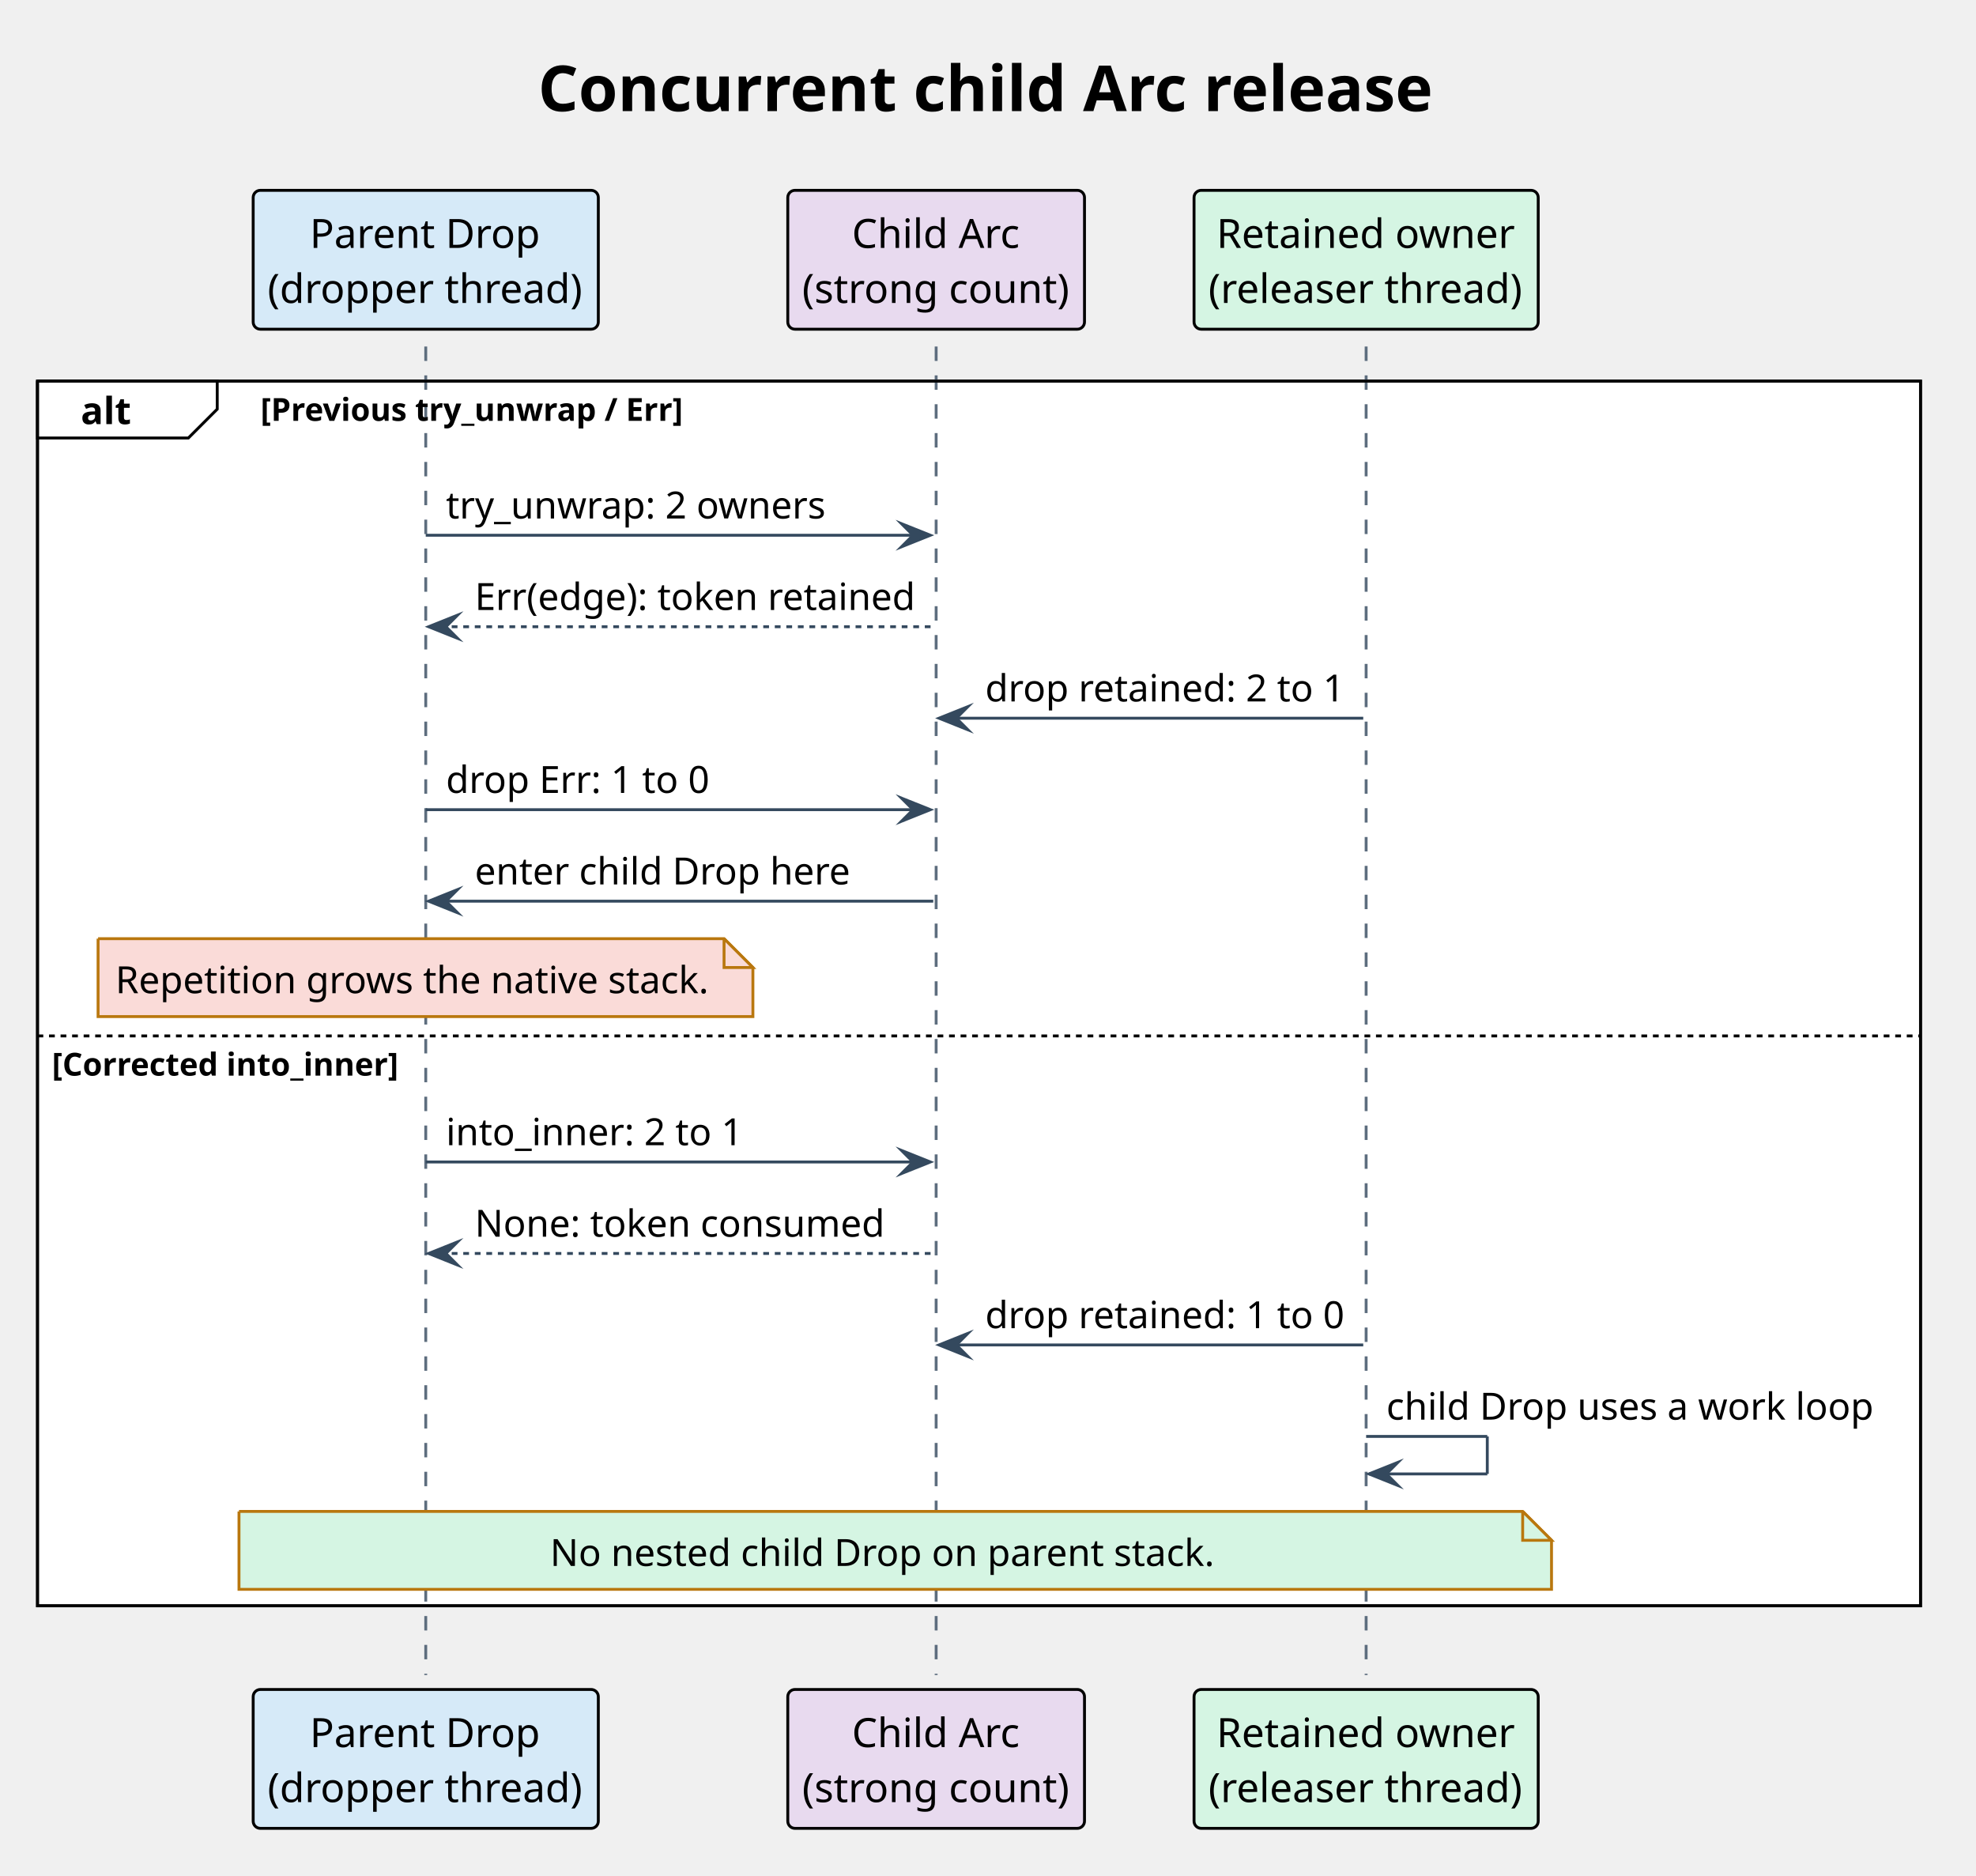
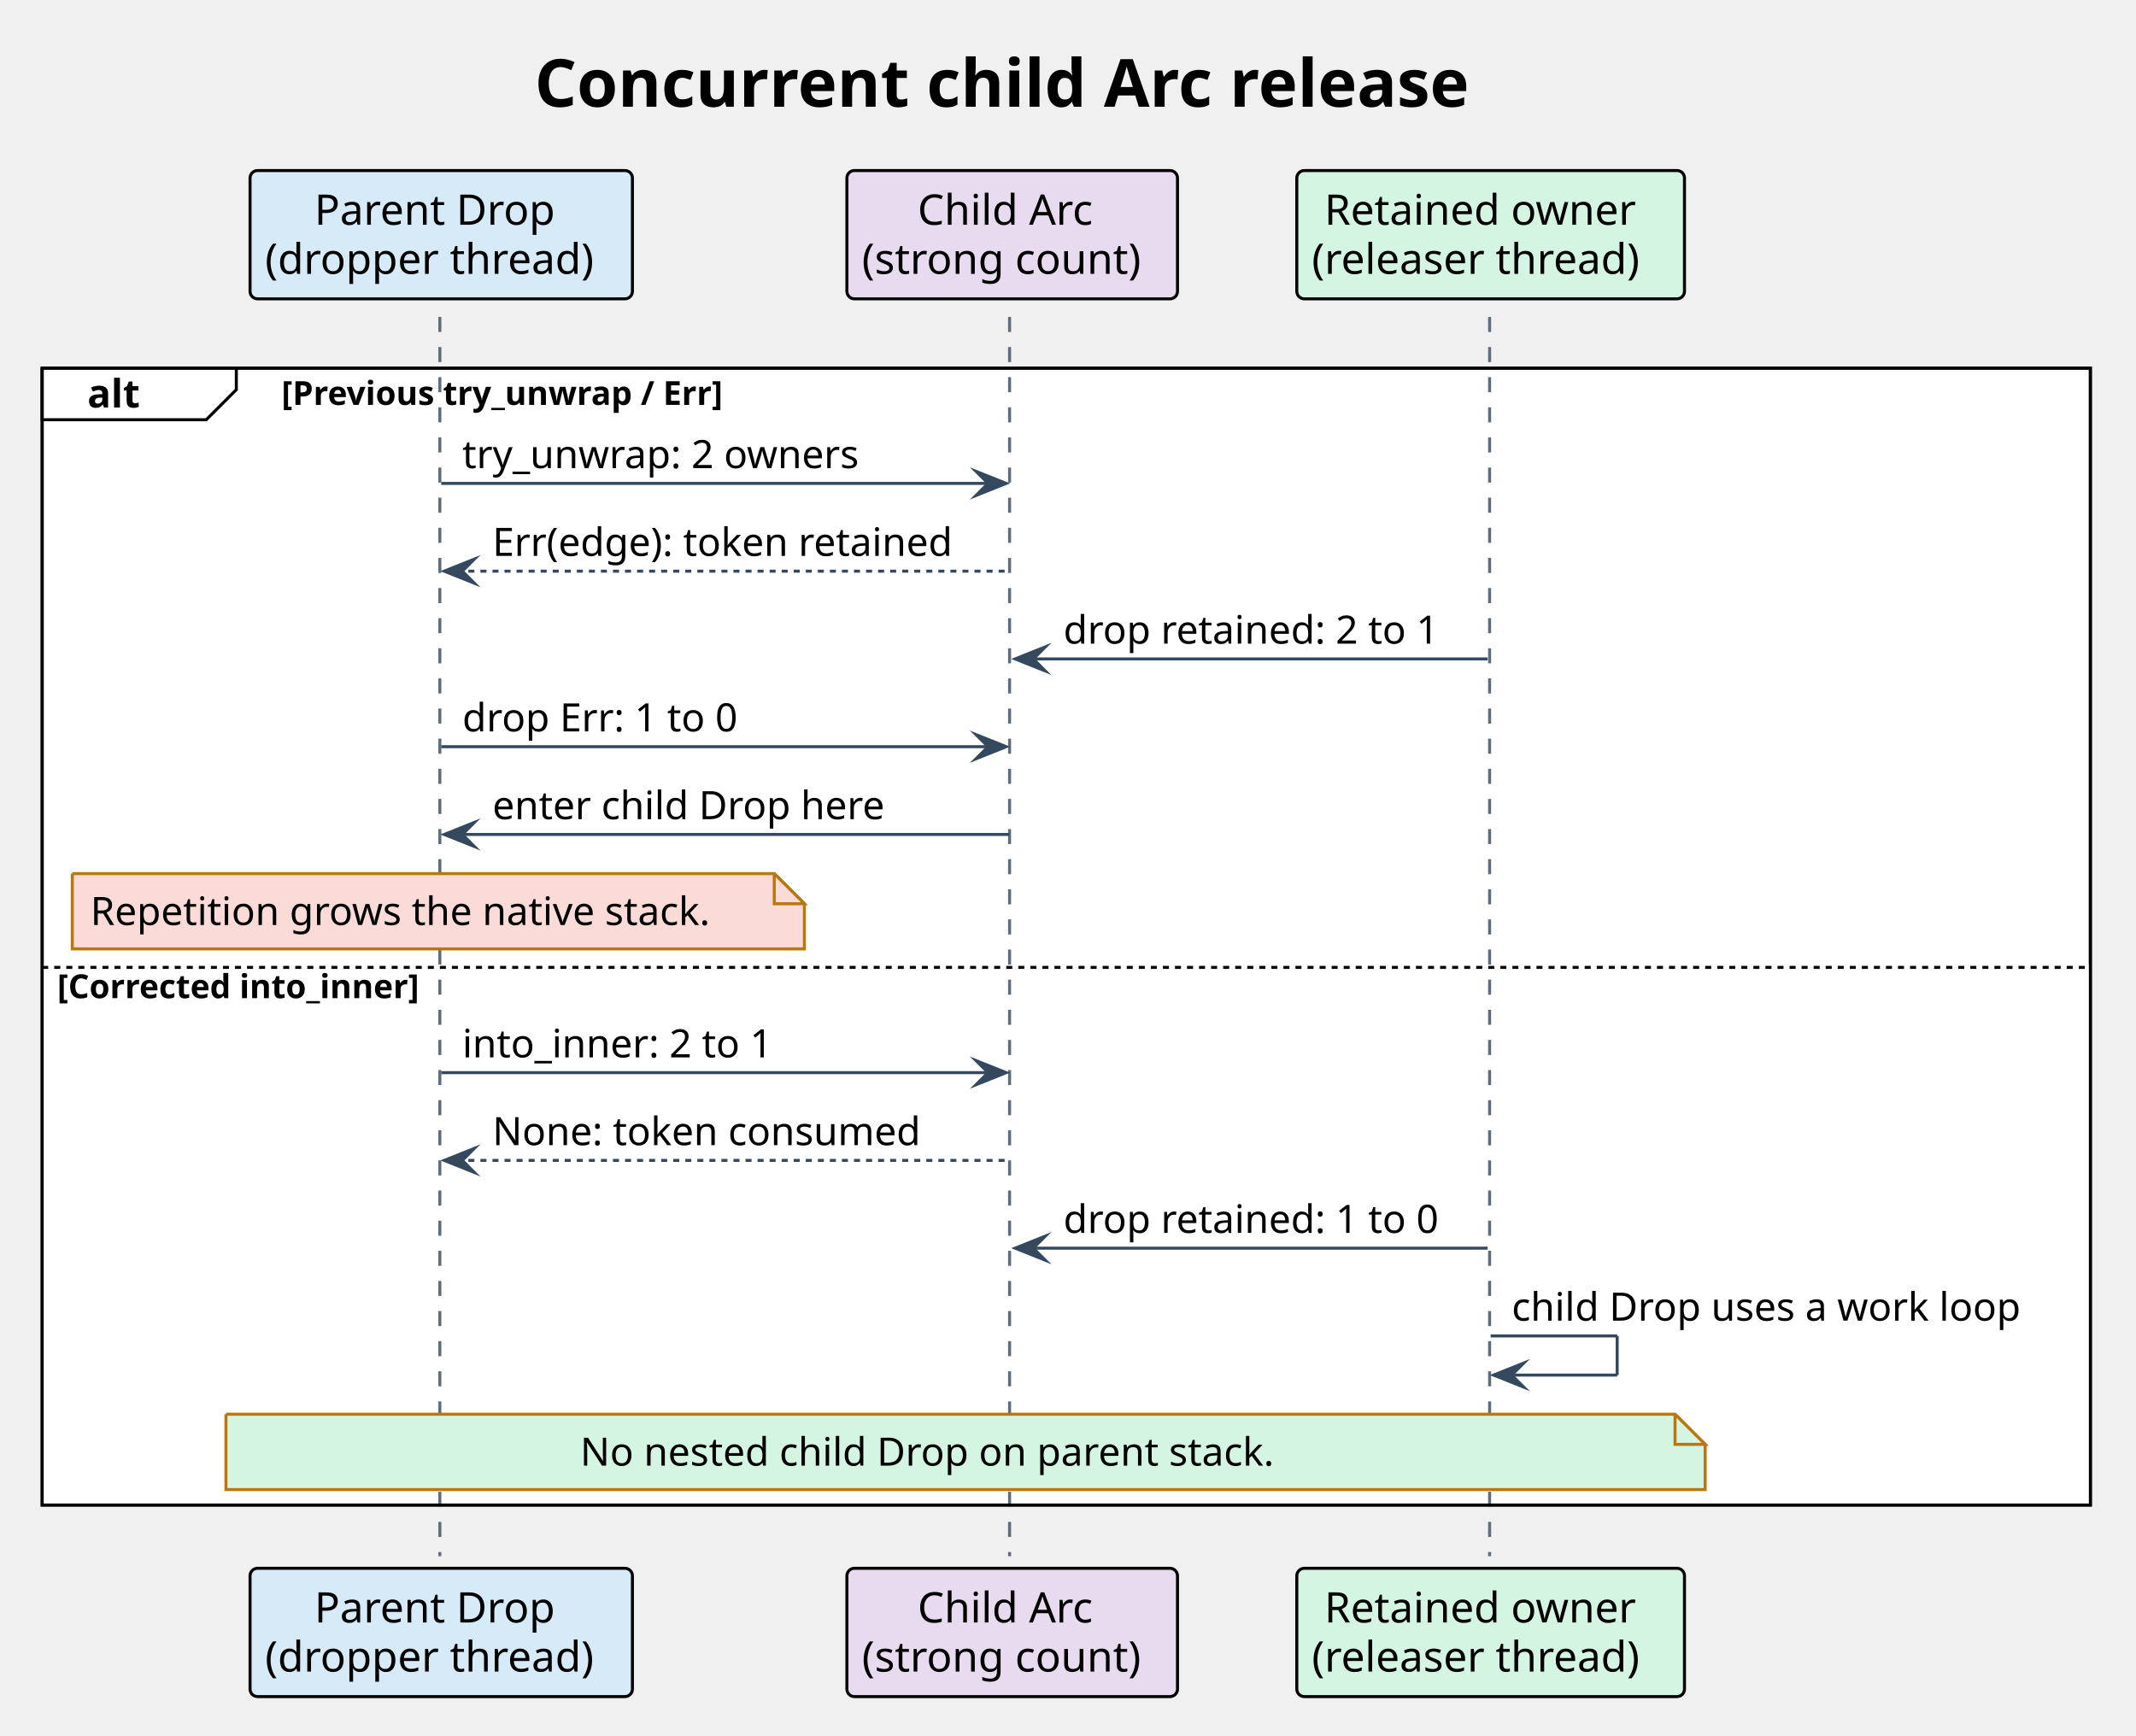
- <svg xmlns="http://www.w3.org/2000/svg" version="1.1" data-diagram-type="SEQUENCE" style="width:685px;height:650px;background:#FFFFFF;" width="685px" height="650px" viewBox="0 0 685 650" zoomAndPan="magnify" preserveAspectRatio="none" contentStyleType="text/css">
+ <svg xmlns="http://www.w3.org/2000/svg" contentStyleType="text/css" data-diagram-type="SEQUENCE" height="576px" preserveAspectRatio="none" style="width:709px;height:576px;background:#FFFFFF;" version="1.1" viewBox="0 0 709 576" width="709px" zoomAndPan="magnify">
  <defs />
-   <g font-family="sans-serif" lengthAdjust="spacing">
+   <g>
    <g class="title" data-source-line="9">
-       <text x="186.507" y="38.518" fill="#000" font-size="22" textLength="310.751" font-weight="700" font-family="Verdana">Concurrent child Arc release</text>
+       <text fill="#000000" font-family="Verdana" font-size="22" font-weight="700" lengthAdjust="spacing" textLength="352.945" x="177.453" y="35.421">Concurrent child Arc release</text>
    </g>
-     <rect x="13" y="132.1" width="652.765" height="424.454" fill="#FFF" style="stroke:#FFF;stroke-width:1;" />
-     <rect x="13" y="132.1" width="652.765" height="424.454" fill="none" style="stroke:#000;stroke-width:1;" />
-     <g>
-       <rect x="144.09" y="120.1" width="8" height="460.454" fill="#000" fill-opacity="0" />
-       <line x1="147.59" y1="120.1" x2="147.59" y2="580.554" style="stroke:#5D6D7E;stroke-width:1;stroke-dasharray:5,5;" />
+     <rect fill="#FFFFFF" height="377.398" style="stroke:#000000;stroke-width:1;" width="679.852" x="14" y="122.203" />
+     <rect fill="#FFFFFF" height="179.469" style="stroke:none;stroke-width:1;" width="679.852" x="14" y="320.133" />
+     <g class="participant-lifeline" data-entity-uid="part1" data-qualified-name="Parent" data-source-line="11" id="part1-lifeline">
+       <g>
+         <rect fill="#000000" fill-opacity="0" height="411.398" width="8" x="142.461" y="105.203" />
+         <line style="stroke:#5D6D7E;stroke-width:1;stroke-dasharray:5,5;" x1="146" x2="146" y1="105.203" y2="516.602" />
+       </g>
    </g>
-     <g>
-       <rect x="321.022" y="120.1" width="8" height="460.454" fill="#000" fill-opacity="0" />
-       <line x1="324.522" y1="120.1" x2="324.522" y2="580.554" style="stroke:#5D6D7E;stroke-width:1;stroke-dasharray:5,5;" />
+     <g class="participant-lifeline" data-entity-uid="part2" data-qualified-name="Child" data-source-line="12" id="part2-lifeline">
+       <g>
+         <rect fill="#000000" fill-opacity="0" height="411.398" width="8" x="331.976" y="105.203" />
+         <line style="stroke:#5D6D7E;stroke-width:1;stroke-dasharray:5,5;" x1="335.108" x2="335.108" y1="105.203" y2="516.602" />
+       </g>
    </g>
-     <g>
-       <rect x="470.082" y="120.1" width="8" height="460.454" fill="#000" fill-opacity="0" />
-       <line x1="473.582" y1="120.1" x2="473.582" y2="580.554" style="stroke:#5D6D7E;stroke-width:1;stroke-dasharray:5,5;" />
+     <g class="participant-lifeline" data-entity-uid="part3" data-qualified-name="Holder" data-source-line="13" id="part3-lifeline">
+       <g>
+         <rect fill="#000000" fill-opacity="0" height="411.398" width="8" x="490.788" y="105.203" />
+         <line style="stroke:#5D6D7E;stroke-width:1;stroke-dasharray:5,5;" x1="494.445" x2="494.445" y1="105.203" y2="516.602" />
+       </g>
    </g>
-     <rect x="87.766" y="65.964" width="119.648" height="48.136" fill="#D6EAF8" style="stroke:#000;stroke-width:1;" rx="2.5" ry="2.5" />
-     <text x="107.375" y="85.93" fill="#000" font-size="14" textLength="80.43" font-family="Verdana">Parent Drop</text>
-     <text x="92.766" y="104.998" fill="#000" font-size="14" textLength="109.648" font-family="Verdana">(dropper thread)</text>
-     <rect x="273.091" y="65.964" width="102.862" height="48.136" fill="#E8DAEF" style="stroke:#000;stroke-width:1;" rx="2.5" ry="2.5" />
-     <text x="295.311" y="85.93" fill="#000" font-size="14" textLength="58.422" font-family="Verdana">Child Arc</text>
-     <text x="278.091" y="104.998" fill="#000" font-size="14" textLength="92.862" font-family="Verdana">(strong count)</text>
-     <rect x="413.927" y="65.964" width="119.312" height="48.136" fill="#D5F5E3" style="stroke:#000;stroke-width:1;" rx="2.5" ry="2.5" />
-     <text x="421.72" y="85.93" fill="#000" font-size="14" textLength="103.726" font-family="Verdana">Retained owner</text>
-     <text x="418.927" y="104.998" fill="#000" font-size="14" textLength="109.312" font-family="Verdana">(releaser thread)</text>
-     <rect x="87.766" y="585.554" width="119.648" height="48.136" fill="#D6EAF8" style="stroke:#000;stroke-width:1;" rx="2.5" ry="2.5" />
-     <text x="107.375" y="605.52" fill="#000" font-size="14" textLength="80.43" font-family="Verdana">Parent Drop</text>
-     <text x="92.766" y="624.588" fill="#000" font-size="14" textLength="109.648" font-family="Verdana">(dropper thread)</text>
-     <rect x="273.091" y="585.554" width="102.862" height="48.136" fill="#E8DAEF" style="stroke:#000;stroke-width:1;" rx="2.5" ry="2.5" />
-     <text x="295.311" y="605.52" fill="#000" font-size="14" textLength="58.422" font-family="Verdana">Child Arc</text>
-     <text x="278.091" y="624.588" fill="#000" font-size="14" textLength="92.862" font-family="Verdana">(strong count)</text>
-     <rect x="413.927" y="585.554" width="119.312" height="48.136" fill="#D5F5E3" style="stroke:#000;stroke-width:1;" rx="2.5" ry="2.5" />
-     <text x="421.72" y="605.52" fill="#000" font-size="14" textLength="103.726" font-family="Verdana">Retained owner</text>
-     <text x="418.927" y="624.588" fill="#000" font-size="14" textLength="109.312" font-family="Verdana">(releaser thread)</text>
-     <path d="M13,132.1 L75.303,132.1 L75.303,141.806 L65.303,151.806 L13,151.806 L13,132.1" style="stroke:#000;stroke-width:1;" fill="#FFF" />
-     <rect x="13" y="132.1" width="652.765" height="424.454" fill="none" style="stroke:#000;stroke-width:1;" />
-     <text x="28" y="146.997" fill="#000" font-size="13" textLength="17.303" font-weight="700" font-family="Verdana">alt</text>
-     <text x="90.303" y="145.859" fill="#000" font-size="11" textLength="146.519" font-weight="700" font-family="Verdana">[Previous try_unwrap / Err]</text>
-     <polygon points="312.522,181.512,322.522,185.512,312.522,189.512,316.522,185.512" fill="#34495E" style="stroke:#34495E;stroke-width:1;stroke-linejoin:miter;stroke-miterlimit:10;" />
-     <line x1="147.59" y1="185.512" x2="318.522" y2="185.512" style="stroke:#34495E;stroke-width:1;" />
-     <text x="154.59" y="179.703" fill="#000" font-size="13" textLength="132.132" font-family="Verdana">try_unwrap: 2 owners</text>
-     <polygon points="158.59,213.218,148.59,217.218,158.59,221.218,154.59,217.218" fill="#34495E" style="stroke:#34495E;stroke-width:1;stroke-linejoin:miter;stroke-miterlimit:10;" />
-     <line x1="152.59" y1="217.218" x2="323.522" y2="217.218" style="stroke:#34495E;stroke-width:1;stroke-dasharray:2,2;" />
-     <text x="164.59" y="211.409" fill="#000" font-size="13" textLength="152.932" font-family="Verdana">Err(edge): token retained</text>
-     <polygon points="335.522,244.924,325.522,248.924,335.522,252.924,331.522,248.924" fill="#34495E" style="stroke:#34495E;stroke-width:1;stroke-linejoin:miter;stroke-miterlimit:10;" />
-     <line x1="329.522" y1="248.924" x2="472.582" y2="248.924" style="stroke:#34495E;stroke-width:1;" />
-     <text x="341.522" y="243.115" fill="#000" font-size="13" textLength="125.06" font-family="Verdana">drop retained: 2 to 1</text>
-     <polygon points="312.522,276.63,322.522,280.63,312.522,284.63,316.522,280.63" fill="#34495E" style="stroke:#34495E;stroke-width:1;stroke-linejoin:miter;stroke-miterlimit:10;" />
-     <line x1="147.59" y1="280.63" x2="318.522" y2="280.63" style="stroke:#34495E;stroke-width:1;" />
-     <text x="154.59" y="274.821" fill="#000" font-size="13" textLength="91.624" font-family="Verdana">drop Err: 1 to 0</text>
-     <polygon points="158.59,308.336,148.59,312.336,158.59,316.336,154.59,312.336" fill="#34495E" style="stroke:#34495E;stroke-width:1;stroke-linejoin:miter;stroke-miterlimit:10;" />
-     <line x1="152.59" y1="312.336" x2="323.522" y2="312.336" style="stroke:#34495E;stroke-width:1;" />
-     <text x="164.59" y="306.527" fill="#000" font-size="13" textLength="130.663" font-family="Verdana">enter child Drop here</text>
-     <path d="M34,325.336 L34,352.336 L261,352.336 L261,335.336 L251,325.336 L34,325.336" style="stroke:#B9770E;stroke-width:1;" fill="#FADBD8" />
-     <path d="M251,325.336 L251,335.336 L261,335.336 L251,325.336" style="stroke:#B9770E;stroke-width:1;" fill="#FADBD8" />
-     <text x="40" y="344.233" fill="#000" font-size="13" textLength="206.18" font-family="Verdana">Repetition grows the native stack.</text>
-     <line x1="13" y1="359.042" x2="665.765" y2="359.042" style="stroke:#000;stroke-width:1;stroke-dasharray:2,2;" />
-     <text x="18" y="372.801" fill="#000" font-size="11" textLength="120.13" font-weight="700" font-family="Verdana">[Corrected into_inner]</text>
-     <polygon points="312.522,398.73,322.522,402.73,312.522,406.73,316.522,402.73" fill="#34495E" style="stroke:#34495E;stroke-width:1;stroke-linejoin:miter;stroke-miterlimit:10;" />
-     <line x1="147.59" y1="402.73" x2="318.522" y2="402.73" style="stroke:#34495E;stroke-width:1;" />
-     <text x="154.59" y="396.921" fill="#000" font-size="13" textLength="102.895" font-family="Verdana">into_inner: 2 to 1</text>
-     <polygon points="158.59,430.436,148.59,434.436,158.59,438.436,154.59,434.436" fill="#34495E" style="stroke:#34495E;stroke-width:1;stroke-linejoin:miter;stroke-miterlimit:10;" />
-     <line x1="152.59" y1="434.436" x2="323.522" y2="434.436" style="stroke:#34495E;stroke-width:1;stroke-dasharray:2,2;" />
-     <text x="164.59" y="428.627" fill="#000" font-size="13" textLength="142.103" font-family="Verdana">None: token consumed</text>
-     <polygon points="335.522,462.142,325.522,466.142,335.522,470.142,331.522,466.142" fill="#34495E" style="stroke:#34495E;stroke-width:1;stroke-linejoin:miter;stroke-miterlimit:10;" />
-     <line x1="329.522" y1="466.142" x2="472.582" y2="466.142" style="stroke:#34495E;stroke-width:1;" />
-     <text x="341.522" y="460.333" fill="#000" font-size="13" textLength="125.06" font-family="Verdana">drop retained: 1 to 0</text>
-     <line x1="473.582" y1="497.848" x2="515.582" y2="497.848" style="stroke:#34495E;stroke-width:1;" />
-     <line x1="515.582" y1="497.848" x2="515.582" y2="510.848" style="stroke:#34495E;stroke-width:1;" />
-     <line x1="474.582" y1="510.848" x2="515.582" y2="510.848" style="stroke:#34495E;stroke-width:1;" />
-     <polygon points="484.582,506.848,474.582,510.848,484.582,514.848,480.582,510.848" fill="#34495E" style="stroke:#34495E;stroke-width:1;stroke-linejoin:miter;stroke-miterlimit:10;" />
-     <text x="480.582" y="492.039" fill="#000" font-size="13" textLength="169.182" font-family="Verdana">child Drop uses a work loop</text>
-     <path d="M82.85,523.848 L82.85,550.848 L537.85,550.848 L537.85,533.848 L527.85,523.848 L82.85,523.848" style="stroke:#B9770E;stroke-width:1;" fill="#D5F5E3" />
-     <path d="M527.85,523.848 L527.85,533.848 L537.85,533.848 L527.85,523.848" style="stroke:#B9770E;stroke-width:1;" fill="#D5F5E3" />
-     <text x="190.672" y="542.745" fill="#000" font-size="13" textLength="230.828" font-family="Verdana">No nested child Drop on parent stack.</text>
+     <g class="participant participant-head" data-entity-uid="part1" data-qualified-name="Parent" data-source-line="11" id="part1-head">
+       <rect fill="#D6EAF8" height="42.594" rx="2.5" ry="2.5" style="stroke:#000000;stroke-width:1;" width="126.922" x="83" y="56.609" />
+       <text fill="#000000" font-family="Verdana" font-size="14" lengthAdjust="spacing" textLength="84.191" x="104.365" y="74.605">Parent Drop</text>
+       <text fill="#000000" font-family="Verdana" font-size="14" lengthAdjust="spacing" textLength="116.922" x="88" y="90.901">(dropper thread)</text>
+     </g>
+     <g class="participant participant-tail" data-entity-uid="part1" data-qualified-name="Parent" data-source-line="11" id="part1-tail">
+       <rect fill="#D6EAF8" height="42.594" rx="2.5" ry="2.5" style="stroke:#000000;stroke-width:1;" width="126.922" x="83" y="520.602" />
+       <text fill="#000000" font-family="Verdana" font-size="14" lengthAdjust="spacing" textLength="84.191" x="104.365" y="538.597">Parent Drop</text>
+       <text fill="#000000" font-family="Verdana" font-size="14" lengthAdjust="spacing" textLength="116.922" x="88" y="554.894">(dropper thread)</text>
+     </g>
+     <g class="participant participant-head" data-entity-uid="part2" data-qualified-name="Child" data-source-line="12" id="part2-head">
+       <rect fill="#E8DAEF" height="42.594" rx="2.5" ry="2.5" style="stroke:#000000;stroke-width:1;" width="109.736" x="281.108" y="56.609" />
+       <text fill="#000000" font-family="Verdana" font-size="14" lengthAdjust="spacing" textLength="62.795" x="304.579" y="74.605">Child Arc</text>
+       <text fill="#000000" font-family="Verdana" font-size="14" lengthAdjust="spacing" textLength="99.736" x="286.108" y="90.901">(strong count)</text>
+     </g>
+     <g class="participant participant-tail" data-entity-uid="part2" data-qualified-name="Child" data-source-line="12" id="part2-tail">
+       <rect fill="#E8DAEF" height="42.594" rx="2.5" ry="2.5" style="stroke:#000000;stroke-width:1;" width="109.736" x="281.108" y="520.602" />
+       <text fill="#000000" font-family="Verdana" font-size="14" lengthAdjust="spacing" textLength="62.795" x="304.579" y="538.597">Child Arc</text>
+       <text fill="#000000" font-family="Verdana" font-size="14" lengthAdjust="spacing" textLength="99.736" x="286.108" y="554.894">(strong count)</text>
+     </g>
+     <g class="participant participant-head" data-entity-uid="part3" data-qualified-name="Holder" data-source-line="13" id="part3-head">
+       <rect fill="#D5F5E3" height="42.594" rx="2.5" ry="2.5" style="stroke:#000000;stroke-width:1;" width="128.685" x="430.445" y="56.609" />
+       <text fill="#000000" font-family="Verdana" font-size="14" lengthAdjust="spacing" textLength="110.38" x="439.598" y="74.605">Retained owner</text>
+       <text fill="#000000" font-family="Verdana" font-size="14" lengthAdjust="spacing" textLength="118.686" x="435.445" y="90.901">(releaser thread)</text>
+     </g>
+     <g class="participant participant-tail" data-entity-uid="part3" data-qualified-name="Holder" data-source-line="13" id="part3-tail">
+       <rect fill="#D5F5E3" height="42.594" rx="2.5" ry="2.5" style="stroke:#000000;stroke-width:1;" width="128.685" x="430.445" y="520.602" />
+       <text fill="#000000" font-family="Verdana" font-size="14" lengthAdjust="spacing" textLength="110.38" x="439.598" y="538.597">Retained owner</text>
+       <text fill="#000000" font-family="Verdana" font-size="14" lengthAdjust="spacing" textLength="118.686" x="435.445" y="554.894">(releaser thread)</text>
+     </g>
+     <path d="M14,122.203 L78.443,122.203 L78.443,129.336 L68.443,139.336 L14,139.336 L14,122.203" fill="#FFFFFF" style="stroke:#000000;stroke-width:1;" />
+     <rect fill="none" height="377.398" style="stroke:#000000;stroke-width:1;" width="679.852" x="14" y="122.203" />
+     <text fill="#000000" font-family="Verdana" font-size="13" font-weight="700" lengthAdjust="spacing" textLength="19.443" x="29" y="135.27">alt</text>
+     <text fill="#000000" font-family="Verdana" font-size="11" font-weight="700" lengthAdjust="spacing" textLength="167.648" x="93.443" y="134.414">[Previous try_unwrap / Err]</text>
+     <g class="message" data-entity-1="part1" data-entity-2="part2" data-source-line="16" id="msg1">
+       <polygon fill="#34495E" points="323.976,156.469,333.976,160.469,323.976,164.469,327.976,160.469" style="stroke:#34495E;stroke-width:1;stroke-linejoin:miter;stroke-miterlimit:10;" />
+       <line style="stroke:#34495E;stroke-width:1;" x1="146.461" x2="329.976" y1="160.469" y2="160.469" />
+       <text fill="#000000" font-family="Verdana" font-size="13" lengthAdjust="spacing" textLength="141.166" x="153.461" y="155.403">try_unwrap: 2 owners</text>
+     </g>
+     <g class="message" data-entity-1="part2" data-entity-2="part1" data-source-line="17" id="msg2">
+       <polygon fill="#34495E" points="157.461,185.602,147.461,189.602,157.461,193.602,153.461,189.602" style="stroke:#34495E;stroke-width:1;stroke-linejoin:miter;stroke-miterlimit:10;" />
+       <line style="stroke:#34495E;stroke-width:1;stroke-dasharray:2,2;" x1="151.461" x2="334.976" y1="189.602" y2="189.602" />
+       <text fill="#000000" font-family="Verdana" font-size="13" lengthAdjust="spacing" textLength="165.515" x="163.461" y="184.536">Err(edge): token retained</text>
+     </g>
+     <g class="message" data-entity-1="part3" data-entity-2="part2" data-source-line="18" id="msg3">
+       <polygon fill="#34495E" points="346.976,214.734,336.976,218.734,346.976,222.734,342.976,218.734" style="stroke:#34495E;stroke-width:1;stroke-linejoin:miter;stroke-miterlimit:10;" />
+       <line style="stroke:#34495E;stroke-width:1;" x1="340.976" x2="493.788" y1="218.734" y2="218.734" />
+       <text fill="#000000" font-family="Verdana" font-size="13" lengthAdjust="spacing" textLength="134.811" x="352.976" y="213.668">drop retained: 2 to 1</text>
+     </g>
+     <g class="message" data-entity-1="part1" data-entity-2="part2" data-source-line="19" id="msg4">
+       <polygon fill="#34495E" points="323.976,243.867,333.976,247.867,323.976,251.867,327.976,247.867" style="stroke:#34495E;stroke-width:1;stroke-linejoin:miter;stroke-miterlimit:10;" />
+       <line style="stroke:#34495E;stroke-width:1;" x1="146.461" x2="329.976" y1="247.867" y2="247.867" />
+       <text fill="#000000" font-family="Verdana" font-size="13" lengthAdjust="spacing" textLength="99.207" x="153.461" y="242.801">drop Err: 1 to 0</text>
+     </g>
+     <g class="message" data-entity-1="part2" data-entity-2="part1" data-source-line="20" id="msg5">
+       <polygon fill="#34495E" points="157.461,273,147.461,277,157.461,281,153.461,277" style="stroke:#34495E;stroke-width:1;stroke-linejoin:miter;stroke-miterlimit:10;" />
+       <line style="stroke:#34495E;stroke-width:1;" x1="151.461" x2="334.976" y1="277" y2="277" />
+       <text fill="#000000" font-family="Verdana" font-size="13" lengthAdjust="spacing" textLength="139.077" x="163.461" y="271.934">enter child Drop here</text>
+     </g>
+     <path d="M24,290 L24,315 L267,315 L267,300 L257,290 L24,290" fill="#FADBD8" style="stroke:#B9770E;stroke-width:1;" />
+     <path d="M257,290 L257,300 L267,300 L257,290" fill="#FADBD8" style="stroke:#B9770E;stroke-width:1;" />
+     <text fill="#000000" font-family="Verdana" font-size="13" lengthAdjust="spacing" textLength="222.961" x="30" y="307.067">Repetition grows the native stack.</text>
+     <line style="stroke:#000000;stroke-width:1;stroke-dasharray:2,2;" x1="14" x2="693.852" y1="321.133" y2="321.133" />
+     <text fill="#000000" font-family="Verdana" font-size="11" font-weight="700" lengthAdjust="spacing" textLength="137.172" x="19" y="331.343">[Corrected into_inner]</text>
+     <g class="message" data-entity-1="part1" data-entity-2="part2" data-source-line="23" id="msg6">
+       <polygon fill="#34495E" points="323.976,352.07,333.976,356.07,323.976,360.07,327.976,356.07" style="stroke:#34495E;stroke-width:1;stroke-linejoin:miter;stroke-miterlimit:10;" />
+       <line style="stroke:#34495E;stroke-width:1;" x1="146.461" x2="329.976" y1="356.07" y2="356.07" />
+       <text fill="#000000" font-family="Verdana" font-size="13" lengthAdjust="spacing" textLength="111.205" x="153.461" y="351.004">into_inner: 2 to 1</text>
+     </g>
+     <g class="message" data-entity-1="part2" data-entity-2="part1" data-source-line="24" id="msg7">
+       <polygon fill="#34495E" points="157.461,381.203,147.461,385.203,157.461,389.203,153.461,385.203" style="stroke:#34495E;stroke-width:1;stroke-linejoin:miter;stroke-miterlimit:10;" />
+       <line style="stroke:#34495E;stroke-width:1;stroke-dasharray:2,2;" x1="151.461" x2="334.976" y1="385.203" y2="385.203" />
+       <text fill="#000000" font-family="Verdana" font-size="13" lengthAdjust="spacing" textLength="150.643" x="163.461" y="380.137">None: token consumed</text>
+     </g>
+     <g class="message" data-entity-1="part3" data-entity-2="part2" data-source-line="25" id="msg8">
+       <polygon fill="#34495E" points="346.976,410.336,336.976,414.336,346.976,418.336,342.976,414.336" style="stroke:#34495E;stroke-width:1;stroke-linejoin:miter;stroke-miterlimit:10;" />
+       <line style="stroke:#34495E;stroke-width:1;" x1="340.976" x2="493.788" y1="414.336" y2="414.336" />
+       <text fill="#000000" font-family="Verdana" font-size="13" lengthAdjust="spacing" textLength="134.811" x="352.976" y="409.27">drop retained: 1 to 0</text>
+     </g>
+     <g class="message" data-entity-1="part3" data-entity-2="part3" data-source-line="26" id="msg9">
+       <line style="stroke:#34495E;stroke-width:1;" x1="494.788" x2="536.788" y1="443.469" y2="443.469" />
+       <line style="stroke:#34495E;stroke-width:1;" x1="536.788" x2="536.788" y1="443.469" y2="456.469" />
+       <line style="stroke:#34495E;stroke-width:1;" x1="495.788" x2="536.788" y1="456.469" y2="456.469" />
+       <polygon fill="#34495E" points="505.788,452.469,495.788,456.469,505.788,460.469,501.788,456.469" style="stroke:#34495E;stroke-width:1;stroke-linejoin:miter;stroke-miterlimit:10;" />
+       <text fill="#000000" font-family="Verdana" font-size="13" lengthAdjust="spacing" textLength="180.064" x="501.788" y="438.403">child Drop uses a work loop</text>
+     </g>
+     <path d="M75,469.469 L75,494.469 L566,494.469 L566,479.469 L556,469.469 L75,469.469" fill="#D5F5E3" style="stroke:#B9770E;stroke-width:1;" />
+     <path d="M556,469.469 L556,479.469 L566,479.469 L556,469.469" fill="#D5F5E3" style="stroke:#B9770E;stroke-width:1;" />
+     <text fill="#000000" font-family="Verdana" font-size="13" lengthAdjust="spacing" textLength="246.987" x="192.571" y="486.536">No nested child Drop on parent stack.</text>
  </g>
</svg>
